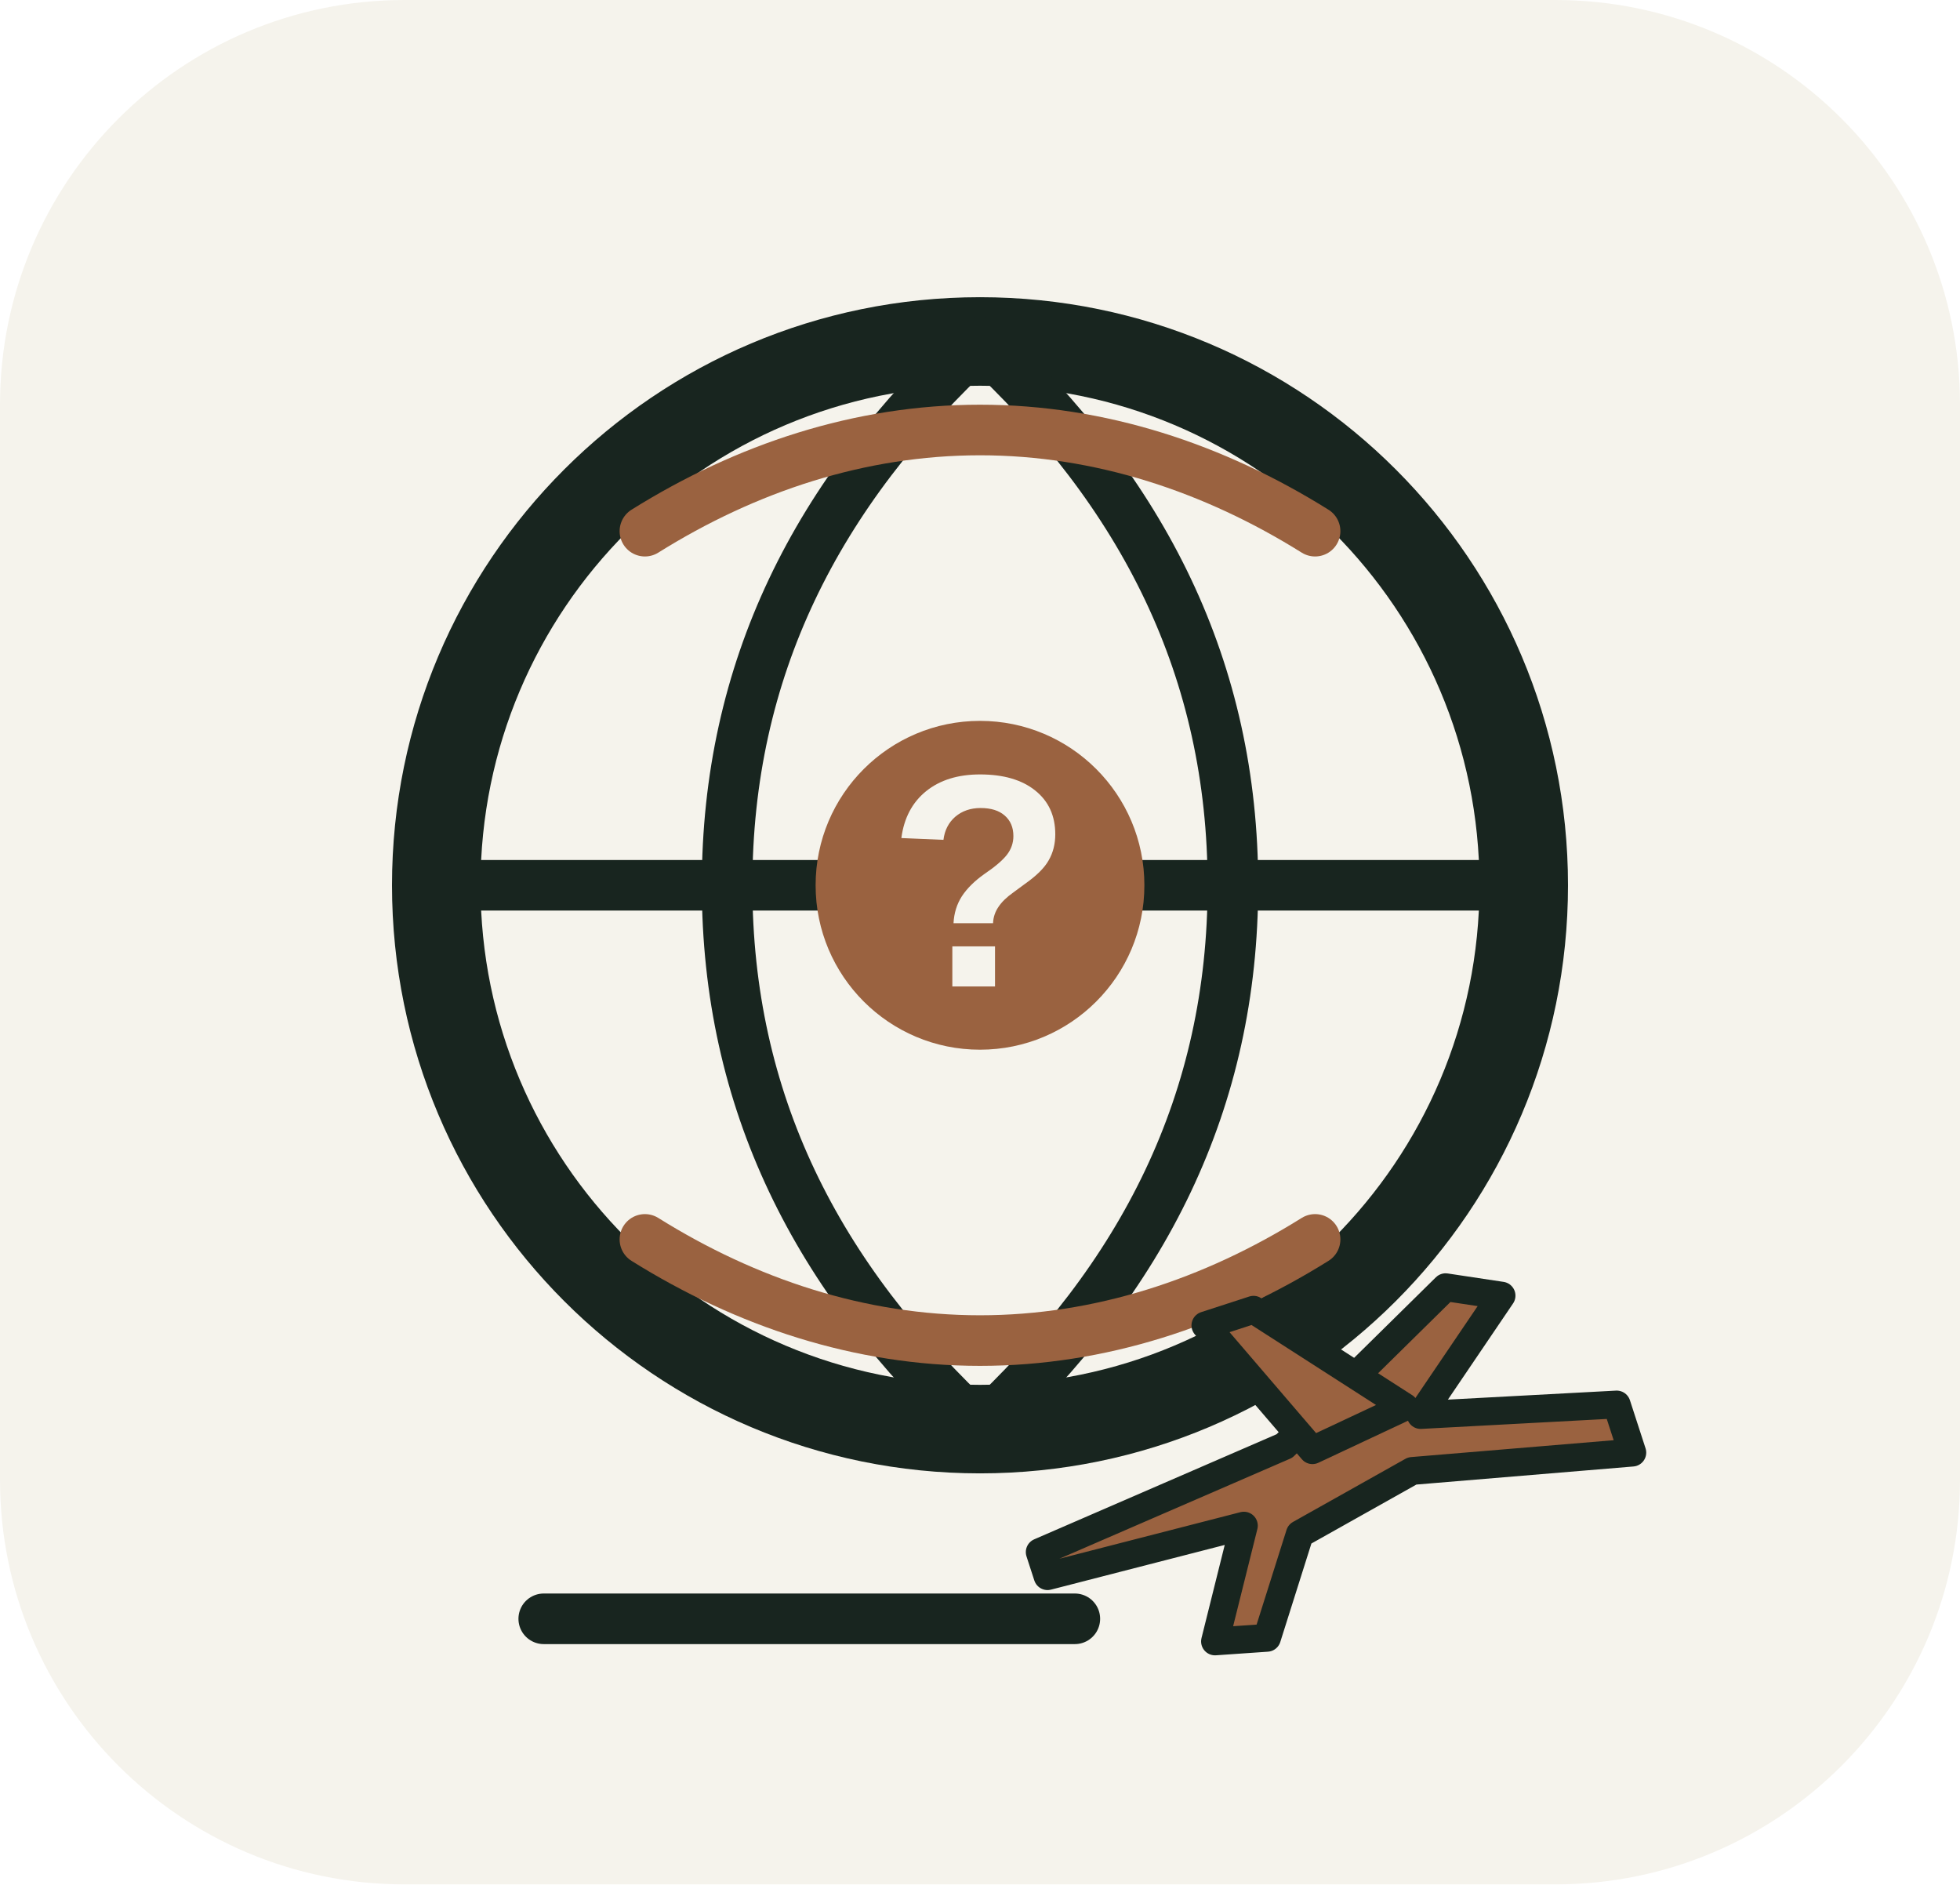
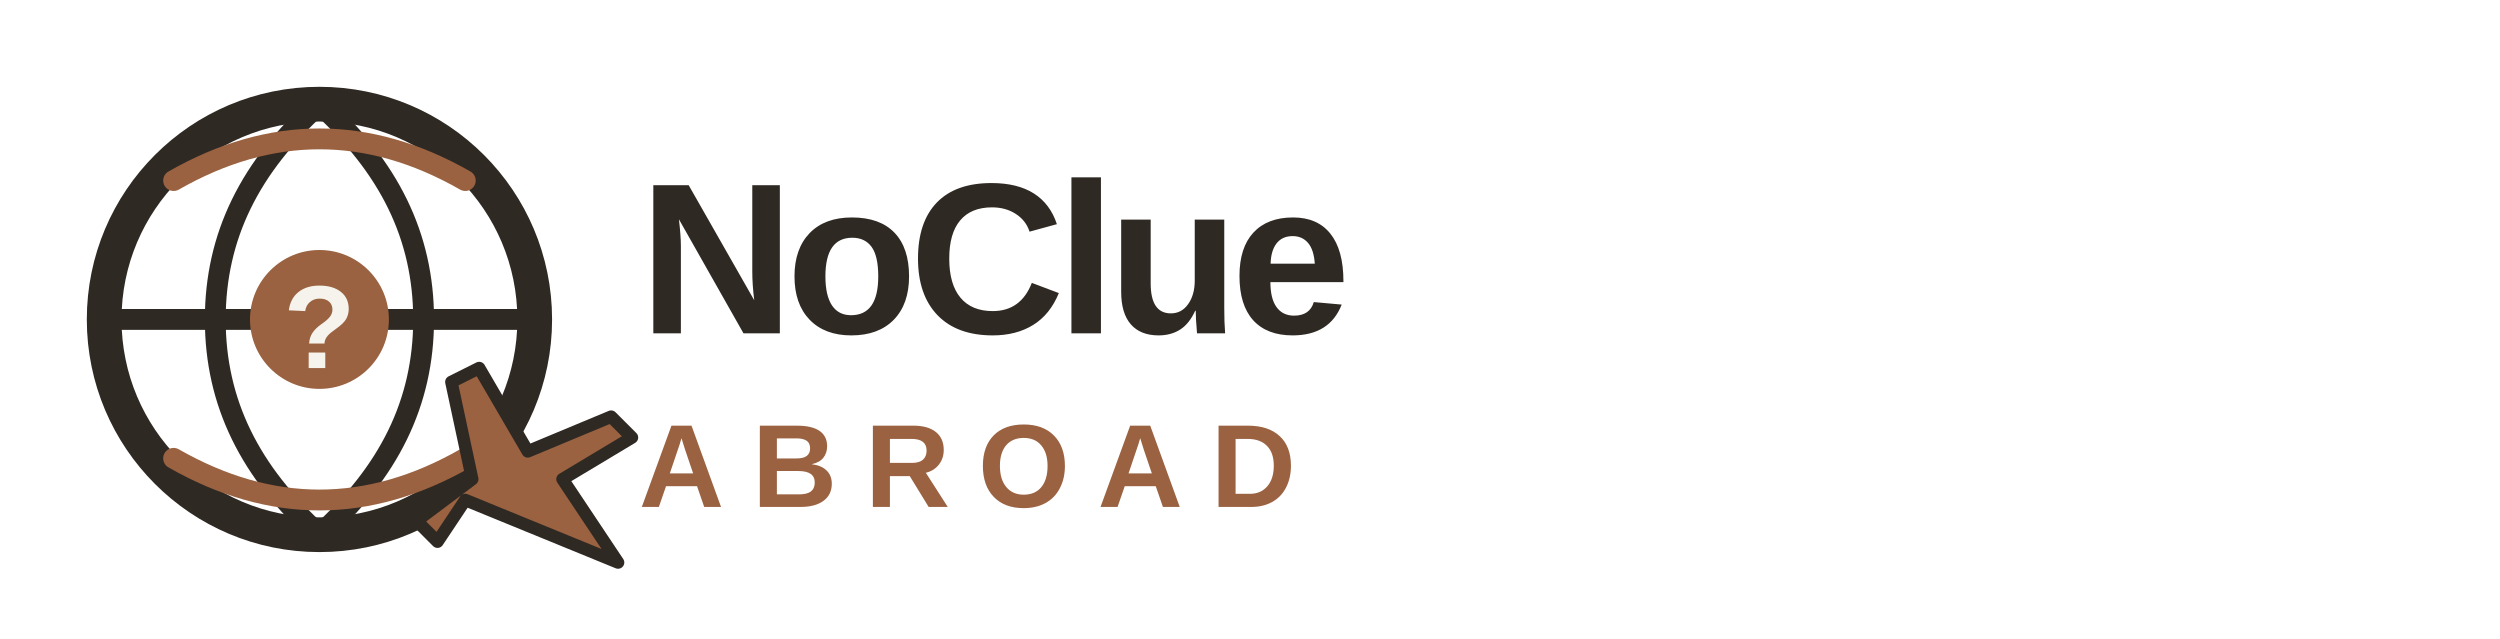
- <svg xmlns="http://www.w3.org/2000/svg" viewBox="0 0 155 149" role="img" aria-labelledby="title desc">
-   <rect width="155" height="149" rx="32" fill="#F5F3EC" />
-   <circle cx="77.5" cy="70" r="43" fill="none" stroke="#18251F" stroke-width="7" />
-   <path d="M34.5 70h86M77.5 27c-13 12-20 26-20 43s7 31 20 43M77.5 27c13 12 20 26 20 43s-7 31-20 43" fill="none" stroke="#18251F" stroke-width="4" stroke-linecap="round" />
-   <path d="M51 42c8-5 17-8 26.5-8S96 37 104 42M51 98c8 5 17 8 26.5 8S96 103 104 98" fill="none" stroke="#9A6240" stroke-width="4" stroke-linecap="round" />
-   <circle cx="77.5" cy="70" r="13" fill="#9A6240" />
-   <text x="77.5" y="78" text-anchor="middle" font-family="Arial, sans-serif" font-size="24" font-weight="800" fill="#F5F3EC">?</text>
-   <g transform="translate(106 115) rotate(-18)" fill="#9A6240" stroke="#18251F" stroke-width="2.2" stroke-linejoin="round">
-     <path d="M-25 0L-4-2L12-10L16-8L7-1L22 3L22 7L5 3L-5 5L-10 12L-14 11L-9 3L-25 2Z" />
-     <path d="M-2-1L-7-13L-3-13L6-2L-2-1Z" />
+ <svg xmlns="http://www.w3.org/2000/svg" viewBox="0 0 360 92" role="img" aria-labelledby="title desc">
+   <g transform="translate(8 8)">
+     <circle cx="38" cy="38" r="31" fill="none" stroke="#2F2923" stroke-width="5" />
+     <path d="M7 38h62M38 7c-10 9-15 19-15 31s5 22 15 31M38 7c10 9 15 19 15 31s-5 22-15 31" fill="none" stroke="#2F2923" stroke-width="3" stroke-linecap="round" />
+     <path d="M17 18c7-4 14-6 21-6s14 2 21 6M17 58c7 4 14 6 21 6s14-2 21-6" fill="none" stroke="#9A6240" stroke-width="3" stroke-linecap="round" />
+     <circle cx="38" cy="38" r="10" fill="#9A6240" />
+     <text x="38" y="45" text-anchor="middle" font-family="Arial,sans-serif" font-size="17" font-weight="800" fill="#F5F3EC">?</text>
+     <path d="M59 64l22 9-8-12 10-6-3-3-12 5-7-12-4 2 3 14-8 6 3 3z" fill="#9A6240" stroke="#2F2923" stroke-width="1.8" stroke-linejoin="round" />
  </g>
-   <path d="M43 128h42" stroke="#18251F" stroke-width="4" stroke-linecap="round" />
+   <text x="92" y="48" font-family="Manrope,Arial,sans-serif" font-size="31" font-weight="800" fill="#2F2923" letter-spacing="-1.2">NoClue</text>
+   <text x="92" y="73" font-family="DM Sans,Arial,sans-serif" font-size="17" font-weight="700" fill="#9A6240" letter-spacing="4">ABROAD</text>
</svg>
